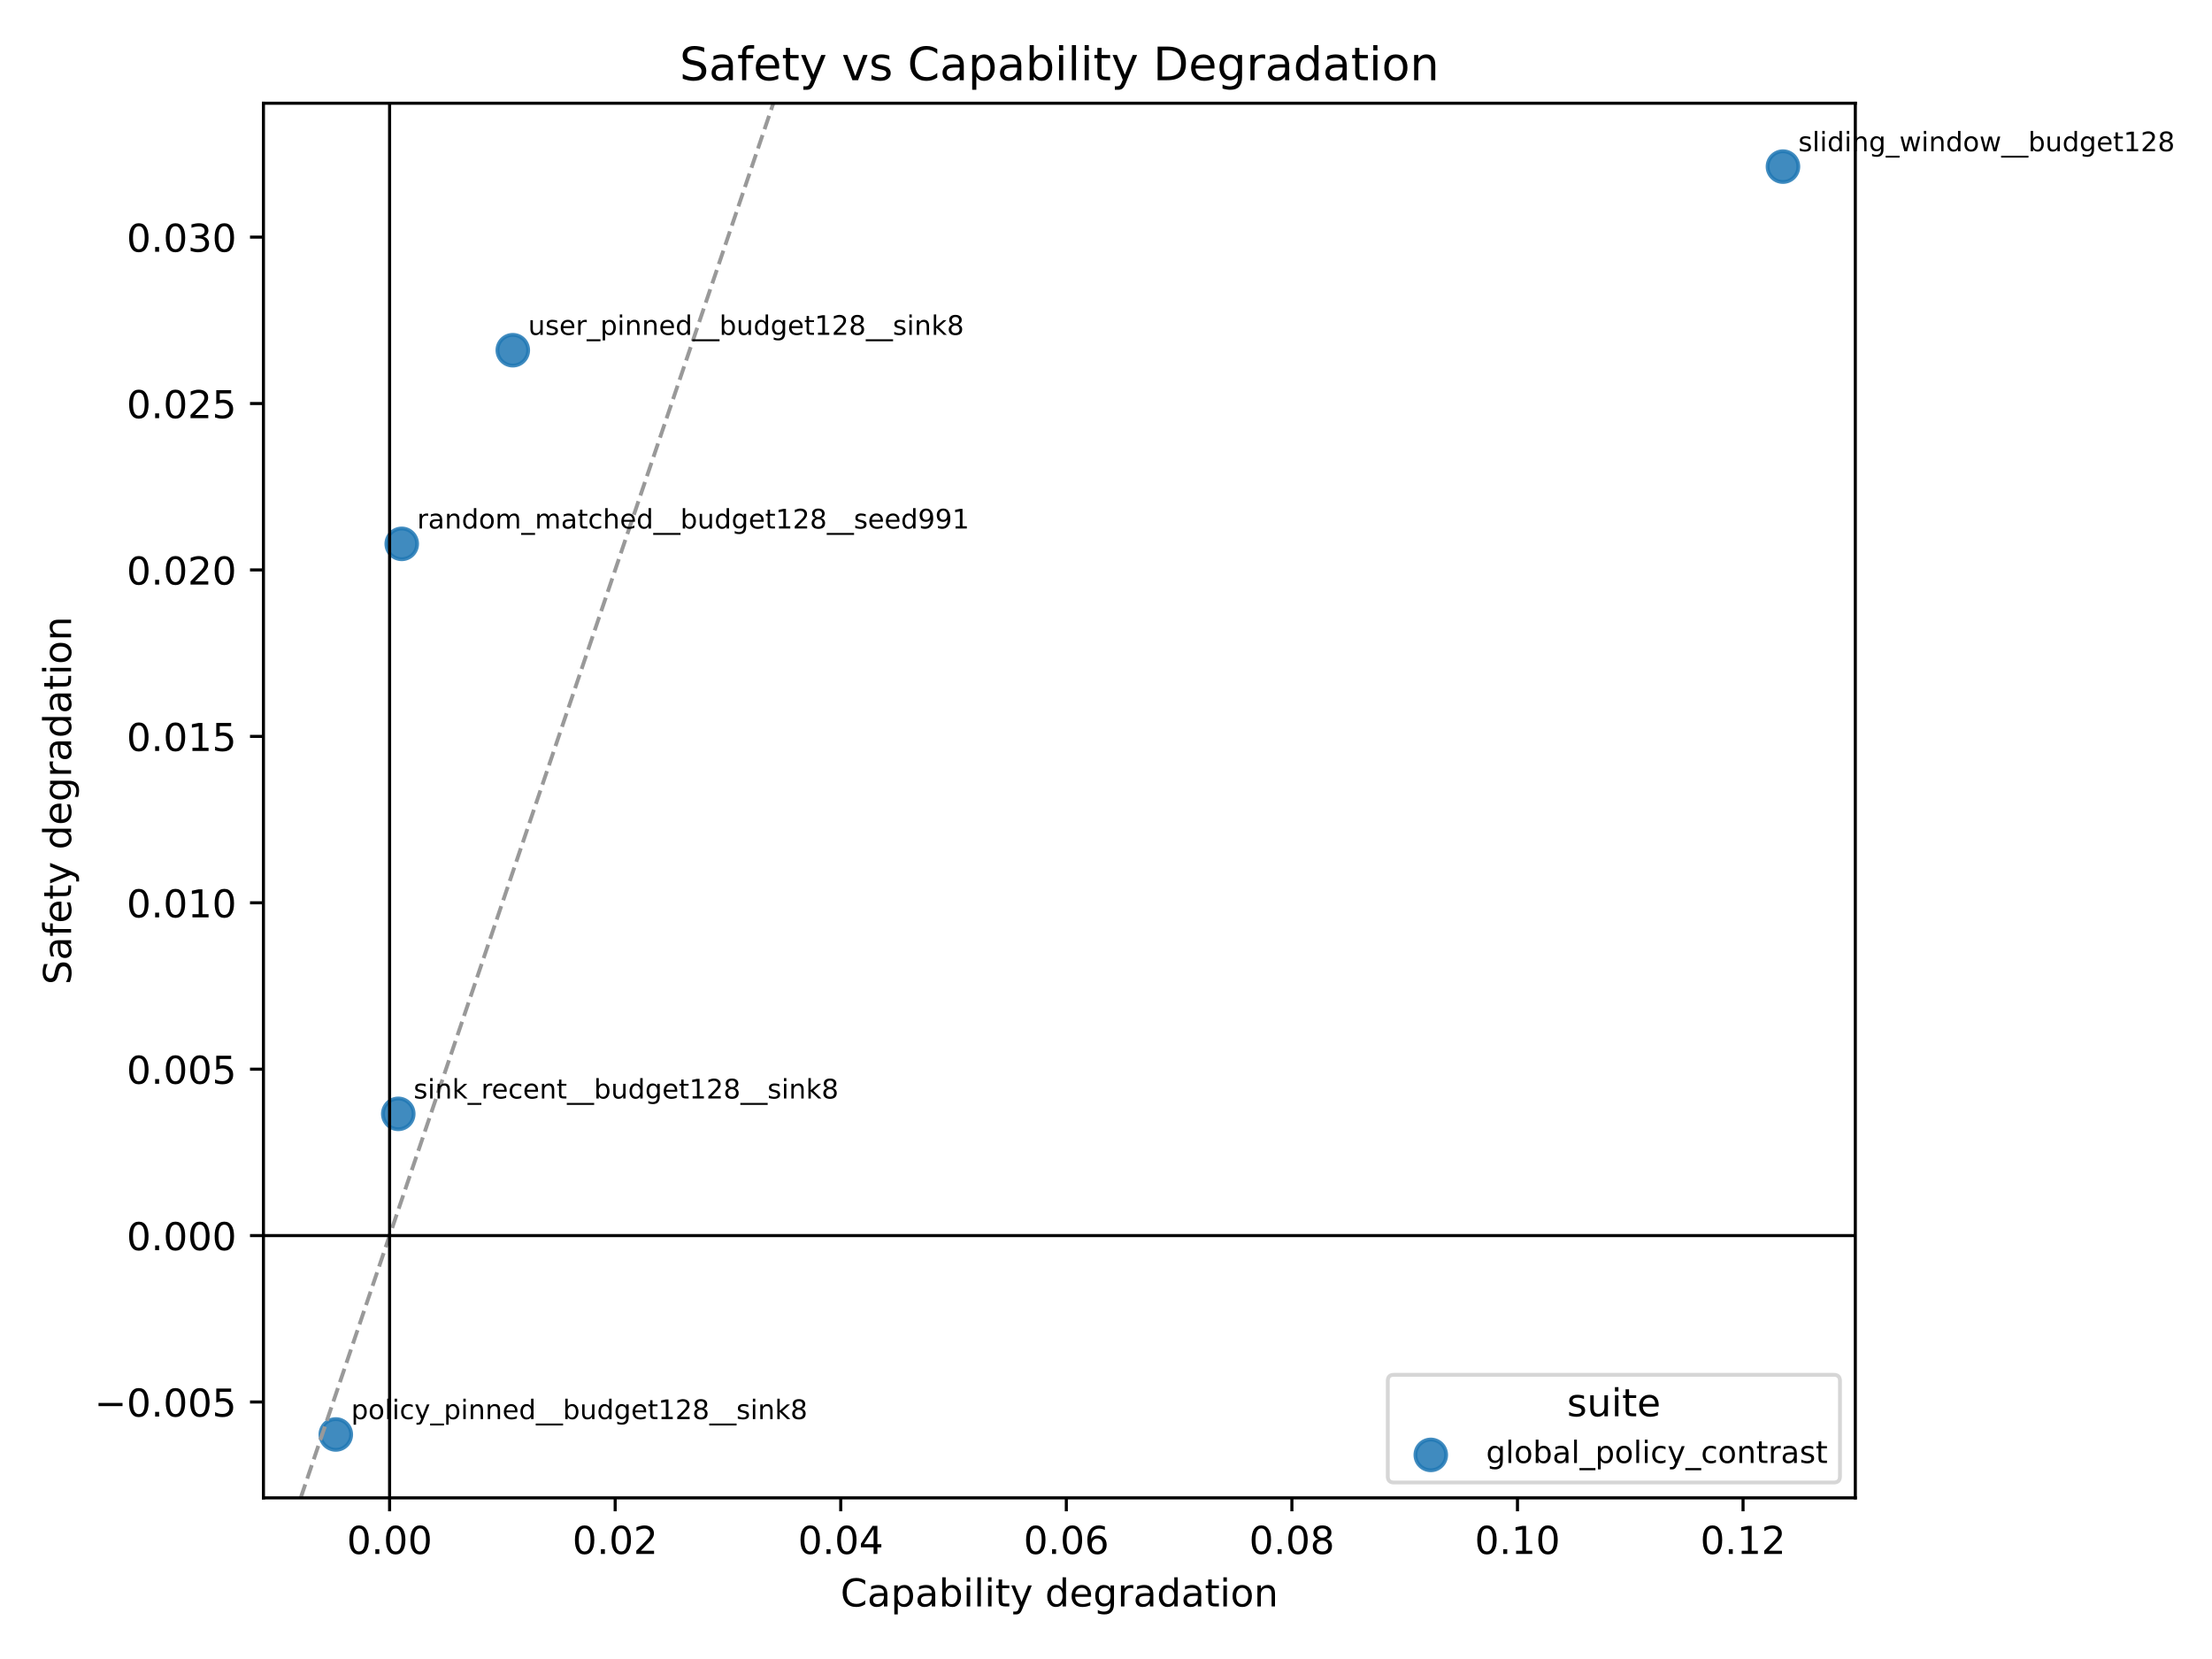
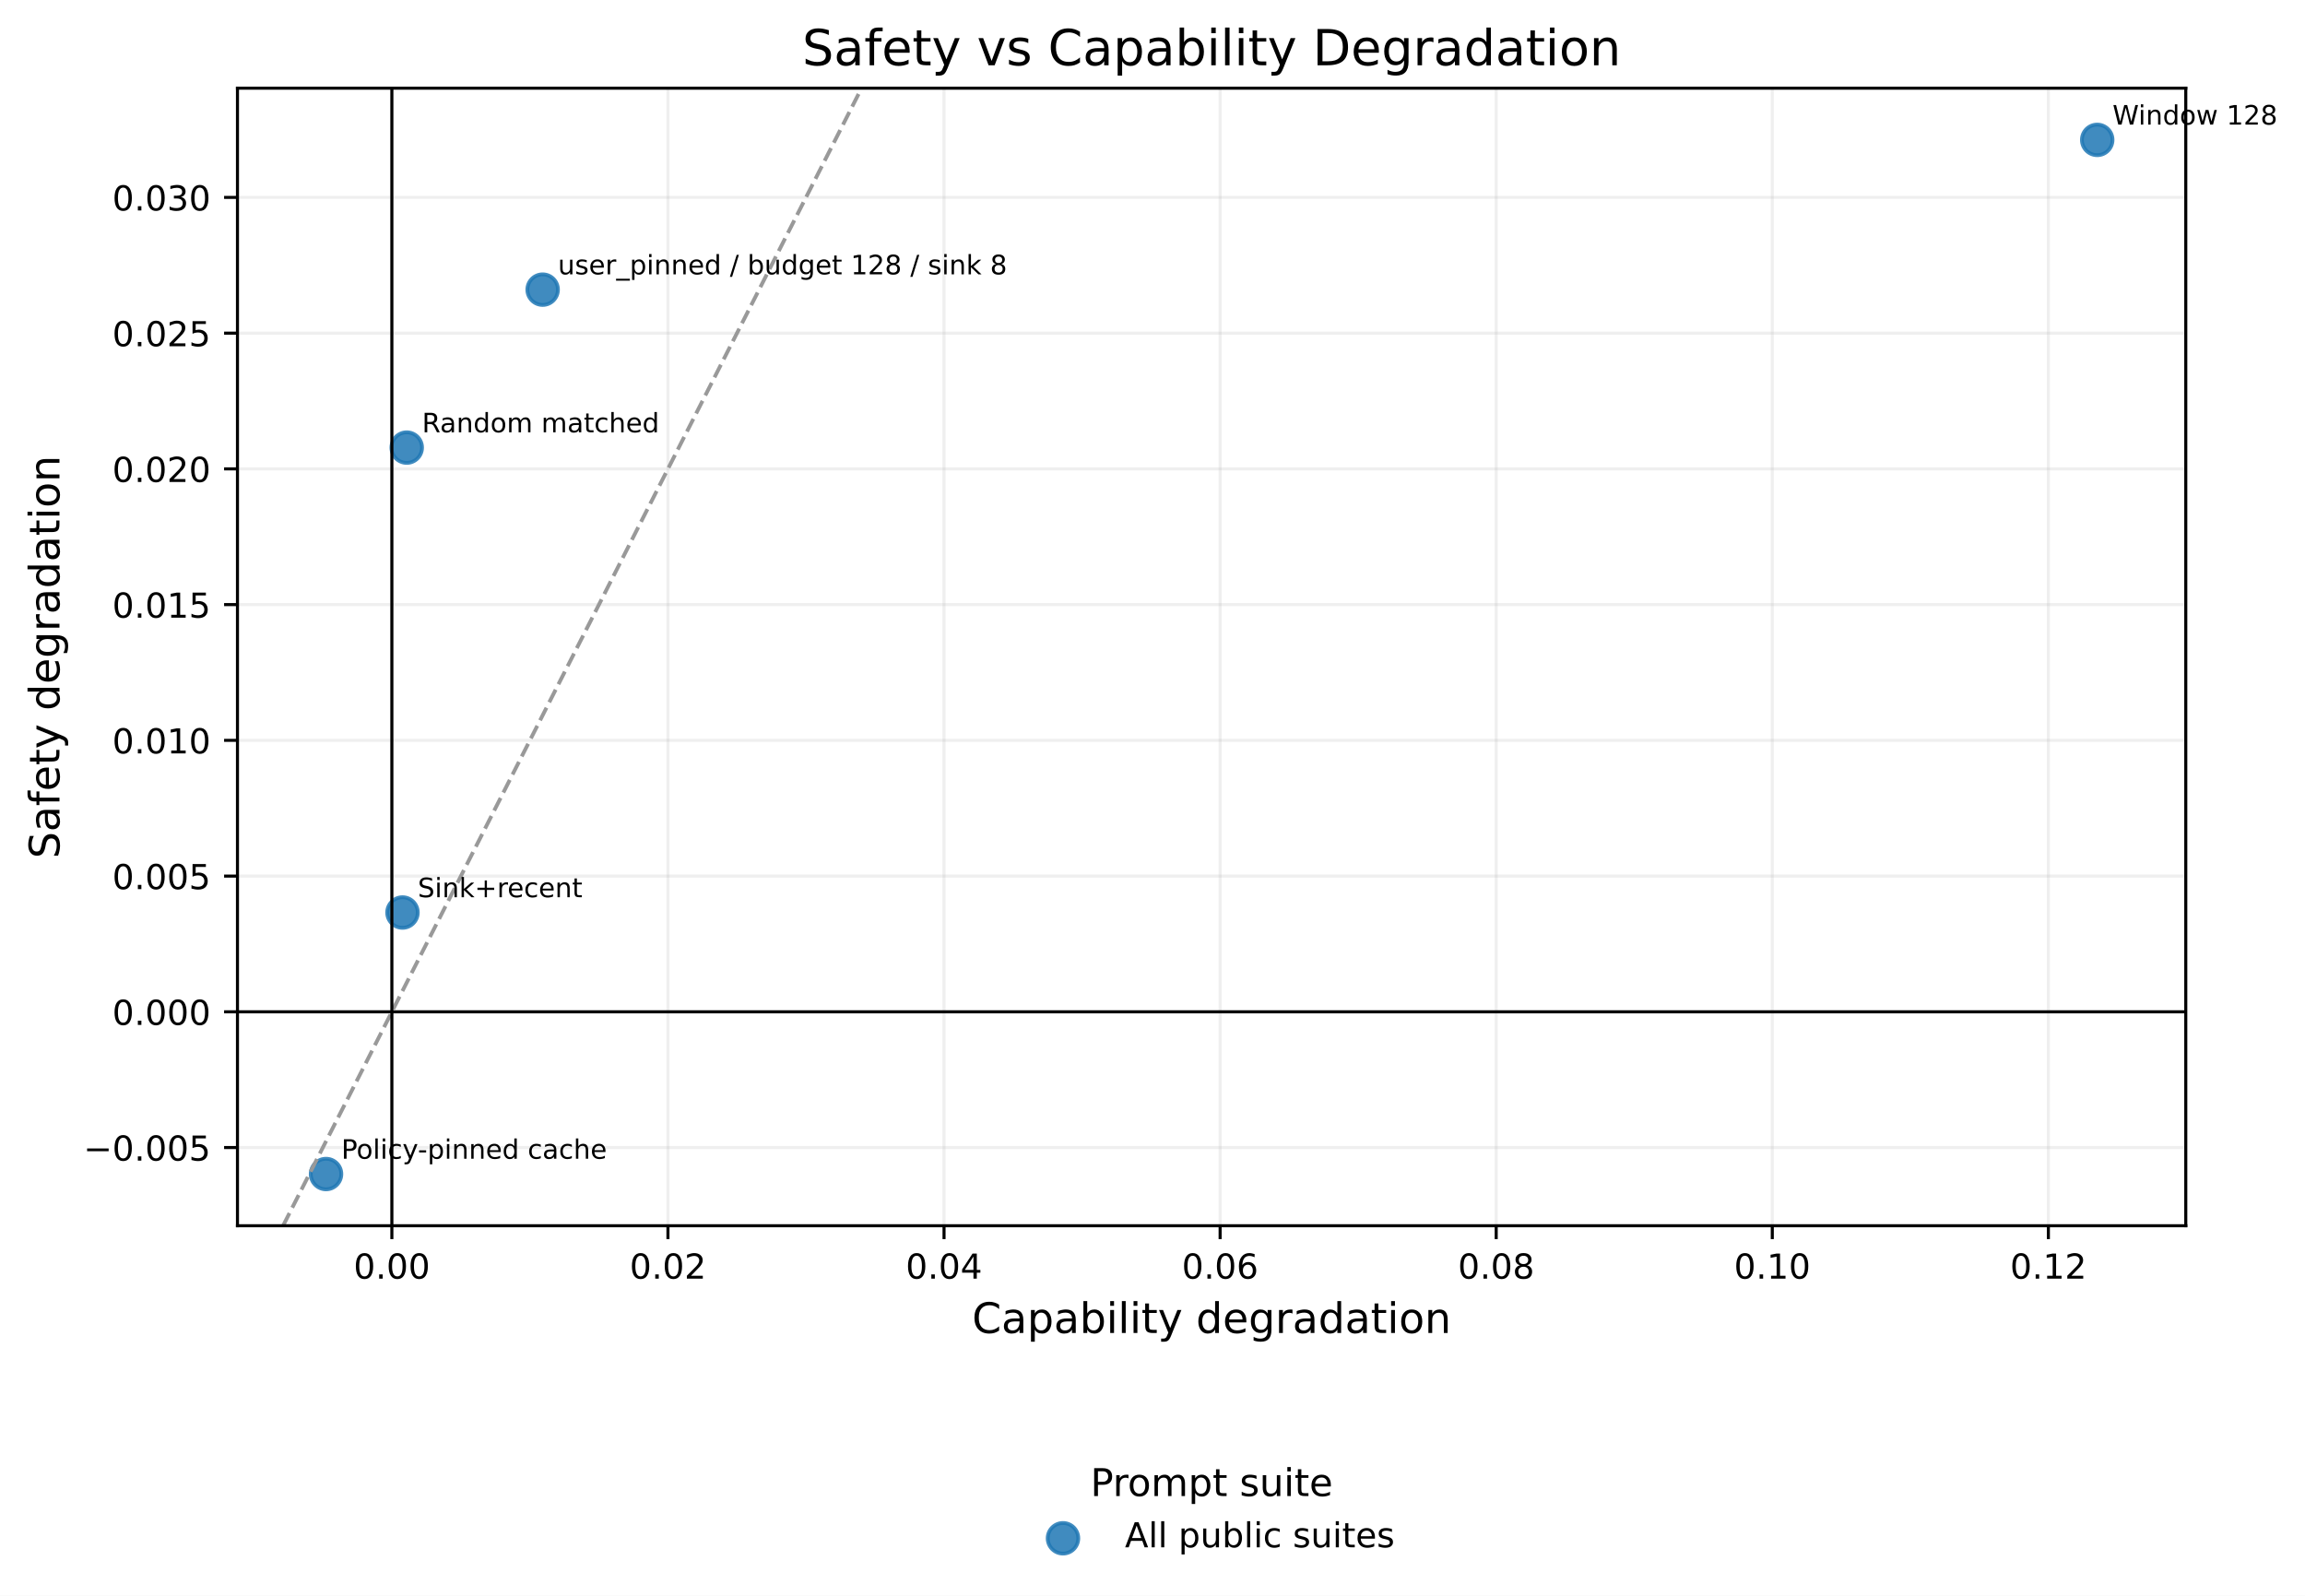
- <svg xmlns="http://www.w3.org/2000/svg" xmlns:xlink="http://www.w3.org/1999/xlink" width="576pt" height="432pt" viewBox="0 0 576 432" version="1.1">
+ <svg xmlns="http://www.w3.org/2000/svg" xmlns:xlink="http://www.w3.org/1999/xlink" width="603.286pt" height="417.645pt" viewBox="0 0 603.286 417.645" version="1.1">
  <defs>
    <style type="text/css">*{stroke-linejoin: round; stroke-linecap: butt}</style>
  </defs>
  <g id="figure_1">
    <g id="patch_1">
-       <path d="M 0 432  L 576 432  L 576 0  L 0 0  z " style="fill: #ffffff" />
+       <path d="M 0 417.645  L 603.286 417.645  L 603.286 0  L 0 0  z " style="fill: #ffffff" />
    </g>
    <g id="axes_1">
      <g id="patch_2">
-         <path d="M 68.6 390.04  L 483.121 390.04  L 483.121 26.88  L 68.6 26.88  z " style="fill: #ffffff" />
+         <path d="M 62.153 320.81  L 572.082 320.81  L 572.082 23.078  L 62.153 23.078  z " style="fill: #ffffff" />
      </g>
      <g id="PathCollection_1">
        <defs>
          <path id="m0a9db80b9c" d="M 0 4  C 1.061 4 2.078 3.579 2.828 2.828  C 3.579 2.078 4 1.061 4 0  C 4 -1.061 3.579 -2.078 2.828 -2.828  C 2.078 -3.579 1.061 -4 0 -4  C -1.061 -4 -2.078 -3.579 -2.828 -2.828  C -3.579 -2.078 -4 -1.061 -4 0  C -4 1.061 -3.579 2.078 -2.828 2.828  C -2.078 3.579 -1.061 4 0 4  z " style="stroke: #1f77b4; stroke-opacity: 0.85" />
        </defs>
-         <g clip-path="url(#pb9bb470e04)">
-           <use xlink:href="#m0a9db80b9c" x="87.442" y="373.533" style="fill: #1f77b4; fill-opacity: 0.85; stroke: #1f77b4; stroke-opacity: 0.85" />
-           <use xlink:href="#m0a9db80b9c" x="104.612" y="141.622" style="fill: #1f77b4; fill-opacity: 0.85; stroke: #1f77b4; stroke-opacity: 0.85" />
-           <use xlink:href="#m0a9db80b9c" x="103.708" y="290.045" style="fill: #1f77b4; fill-opacity: 0.85; stroke: #1f77b4; stroke-opacity: 0.85" />
-           <use xlink:href="#m0a9db80b9c" x="464.279" y="43.387" style="fill: #1f77b4; fill-opacity: 0.85; stroke: #1f77b4; stroke-opacity: 0.85" />
-           <use xlink:href="#m0a9db80b9c" x="133.53" y="91.197" style="fill: #1f77b4; fill-opacity: 0.85; stroke: #1f77b4; stroke-opacity: 0.85" />
+         <g clip-path="url(#p7287f45377)">
+           <use xlink:href="#m0a9db80b9c" x="85.332" y="307.277" style="fill: #1f77b4; fill-opacity: 0.85; stroke: #1f77b4; stroke-opacity: 0.85" />
+           <use xlink:href="#m0a9db80b9c" x="106.454" y="117.148" style="fill: #1f77b4; fill-opacity: 0.85; stroke: #1f77b4; stroke-opacity: 0.85" />
+           <use xlink:href="#m0a9db80b9c" x="105.342" y="238.83" style="fill: #1f77b4; fill-opacity: 0.85; stroke: #1f77b4; stroke-opacity: 0.85" />
+           <use xlink:href="#m0a9db80b9c" x="548.903" y="36.611" style="fill: #1f77b4; fill-opacity: 0.85; stroke: #1f77b4; stroke-opacity: 0.85" />
+           <use xlink:href="#m0a9db80b9c" x="142.027" y="75.807" style="fill: #1f77b4; fill-opacity: 0.85; stroke: #1f77b4; stroke-opacity: 0.85" />
        </g>
      </g>
      <g id="matplotlib.axis_1">
        <g id="xtick_1">
          <g id="line2d_1">
+             <path d="M 102.563 320.81  L 102.563 23.078  " clip-path="url(#p7287f45377)" style="fill: none; stroke: #b0b0b0; stroke-opacity: 0.2; stroke-width: 0.8; stroke-linecap: square" />
+           </g>
+           <g id="line2d_2">
            <defs>
              <path id="m38d877001b" d="M 0 0  L 0 3.5  " style="stroke: #000000; stroke-width: 0.8" />
            </defs>
            <g>
-               <use xlink:href="#m38d877001b" x="101.449" y="390.04" style="stroke: #000000; stroke-width: 0.8" />
+               <use xlink:href="#m38d877001b" x="102.563" y="320.81" style="stroke: #000000; stroke-width: 0.8" />
            </g>
          </g>
          <g id="text_1">
-             <text style="font-size: 10px; font-family: 'DejaVu Sans', 'Bitstream Vera Sans', 'Computer Modern Sans Serif', 'Lucida Grande', 'Verdana', 'Geneva', 'Lucid', 'Arial', 'Helvetica', 'Avant Garde', sans-serif; text-anchor: middle" x="101.449" y="404.638" transform="rotate(-0 101.449 404.6384)">0.00</text>
+             <text style="font-size: 9px; font-family: 'DejaVu Sans', 'Bitstream Vera Sans', 'Computer Modern Sans Serif', 'Lucida Grande', 'Verdana', 'Geneva', 'Lucid', 'Arial', 'Helvetica', 'Avant Garde', sans-serif; text-anchor: middle" x="102.563" y="334.649" transform="rotate(-0 102.5627 334.6486)">0.00</text>
          </g>
        </g>
        <g id="xtick_2">
-           <g id="line2d_2">
-             <g>
-               <use xlink:href="#m38d877001b" x="160.189" y="390.04" style="stroke: #000000; stroke-width: 0.8" />
+           <g id="line2d_3">
+             <path d="M 174.822 320.81  L 174.822 23.078  " clip-path="url(#p7287f45377)" style="fill: none; stroke: #b0b0b0; stroke-opacity: 0.2; stroke-width: 0.8; stroke-linecap: square" />
+           </g>
+           <g id="line2d_4">
+             <g>
+               <use xlink:href="#m38d877001b" x="174.822" y="320.81" style="stroke: #000000; stroke-width: 0.8" />
            </g>
          </g>
          <g id="text_2">
-             <text style="font-size: 10px; font-family: 'DejaVu Sans', 'Bitstream Vera Sans', 'Computer Modern Sans Serif', 'Lucida Grande', 'Verdana', 'Geneva', 'Lucid', 'Arial', 'Helvetica', 'Avant Garde', sans-serif; text-anchor: middle" x="160.189" y="404.638" transform="rotate(-0 160.1886 404.6384)">0.02</text>
+             <text style="font-size: 9px; font-family: 'DejaVu Sans', 'Bitstream Vera Sans', 'Computer Modern Sans Serif', 'Lucida Grande', 'Verdana', 'Geneva', 'Lucid', 'Arial', 'Helvetica', 'Avant Garde', sans-serif; text-anchor: middle" x="174.822" y="334.649" transform="rotate(-0 174.8221 334.6486)">0.02</text>
          </g>
        </g>
        <g id="xtick_3">
-           <g id="line2d_3">
-             <g>
-               <use xlink:href="#m38d877001b" x="218.928" y="390.04" style="stroke: #000000; stroke-width: 0.8" />
+           <g id="line2d_5">
+             <path d="M 247.081 320.81  L 247.081 23.078  " clip-path="url(#p7287f45377)" style="fill: none; stroke: #b0b0b0; stroke-opacity: 0.2; stroke-width: 0.8; stroke-linecap: square" />
+           </g>
+           <g id="line2d_6">
+             <g>
+               <use xlink:href="#m38d877001b" x="247.081" y="320.81" style="stroke: #000000; stroke-width: 0.8" />
            </g>
          </g>
          <g id="text_3">
-             <text style="font-size: 10px; font-family: 'DejaVu Sans', 'Bitstream Vera Sans', 'Computer Modern Sans Serif', 'Lucida Grande', 'Verdana', 'Geneva', 'Lucid', 'Arial', 'Helvetica', 'Avant Garde', sans-serif; text-anchor: middle" x="218.928" y="404.638" transform="rotate(-0 218.9282 404.6384)">0.04</text>
+             <text style="font-size: 9px; font-family: 'DejaVu Sans', 'Bitstream Vera Sans', 'Computer Modern Sans Serif', 'Lucida Grande', 'Verdana', 'Geneva', 'Lucid', 'Arial', 'Helvetica', 'Avant Garde', sans-serif; text-anchor: middle" x="247.081" y="334.649" transform="rotate(-0 247.0815 334.6486)">0.04</text>
          </g>
        </g>
        <g id="xtick_4">
-           <g id="line2d_4">
-             <g>
-               <use xlink:href="#m38d877001b" x="277.668" y="390.04" style="stroke: #000000; stroke-width: 0.8" />
+           <g id="line2d_7">
+             <path d="M 319.341 320.81  L 319.341 23.078  " clip-path="url(#p7287f45377)" style="fill: none; stroke: #b0b0b0; stroke-opacity: 0.2; stroke-width: 0.8; stroke-linecap: square" />
+           </g>
+           <g id="line2d_8">
+             <g>
+               <use xlink:href="#m38d877001b" x="319.341" y="320.81" style="stroke: #000000; stroke-width: 0.8" />
            </g>
          </g>
          <g id="text_4">
-             <text style="font-size: 10px; font-family: 'DejaVu Sans', 'Bitstream Vera Sans', 'Computer Modern Sans Serif', 'Lucida Grande', 'Verdana', 'Geneva', 'Lucid', 'Arial', 'Helvetica', 'Avant Garde', sans-serif; text-anchor: middle" x="277.668" y="404.638" transform="rotate(-0 277.6678 404.6384)">0.06</text>
+             <text style="font-size: 9px; font-family: 'DejaVu Sans', 'Bitstream Vera Sans', 'Computer Modern Sans Serif', 'Lucida Grande', 'Verdana', 'Geneva', 'Lucid', 'Arial', 'Helvetica', 'Avant Garde', sans-serif; text-anchor: middle" x="319.341" y="334.649" transform="rotate(-0 319.3409 334.6486)">0.06</text>
          </g>
        </g>
        <g id="xtick_5">
-           <g id="line2d_5">
-             <g>
-               <use xlink:href="#m38d877001b" x="336.407" y="390.04" style="stroke: #000000; stroke-width: 0.8" />
+           <g id="line2d_9">
+             <path d="M 391.6 320.81  L 391.6 23.078  " clip-path="url(#p7287f45377)" style="fill: none; stroke: #b0b0b0; stroke-opacity: 0.2; stroke-width: 0.8; stroke-linecap: square" />
+           </g>
+           <g id="line2d_10">
+             <g>
+               <use xlink:href="#m38d877001b" x="391.6" y="320.81" style="stroke: #000000; stroke-width: 0.8" />
            </g>
          </g>
          <g id="text_5">
-             <text style="font-size: 10px; font-family: 'DejaVu Sans', 'Bitstream Vera Sans', 'Computer Modern Sans Serif', 'Lucida Grande', 'Verdana', 'Geneva', 'Lucid', 'Arial', 'Helvetica', 'Avant Garde', sans-serif; text-anchor: middle" x="336.407" y="404.638" transform="rotate(-0 336.4074 404.6384)">0.08</text>
+             <text style="font-size: 9px; font-family: 'DejaVu Sans', 'Bitstream Vera Sans', 'Computer Modern Sans Serif', 'Lucida Grande', 'Verdana', 'Geneva', 'Lucid', 'Arial', 'Helvetica', 'Avant Garde', sans-serif; text-anchor: middle" x="391.6" y="334.649" transform="rotate(-0 391.6003 334.6486)">0.08</text>
          </g>
        </g>
        <g id="xtick_6">
-           <g id="line2d_6">
-             <g>
-               <use xlink:href="#m38d877001b" x="395.147" y="390.04" style="stroke: #000000; stroke-width: 0.8" />
+           <g id="line2d_11">
+             <path d="M 463.86 320.81  L 463.86 23.078  " clip-path="url(#p7287f45377)" style="fill: none; stroke: #b0b0b0; stroke-opacity: 0.2; stroke-width: 0.8; stroke-linecap: square" />
+           </g>
+           <g id="line2d_12">
+             <g>
+               <use xlink:href="#m38d877001b" x="463.86" y="320.81" style="stroke: #000000; stroke-width: 0.8" />
            </g>
          </g>
          <g id="text_6">
-             <text style="font-size: 10px; font-family: 'DejaVu Sans', 'Bitstream Vera Sans', 'Computer Modern Sans Serif', 'Lucida Grande', 'Verdana', 'Geneva', 'Lucid', 'Arial', 'Helvetica', 'Avant Garde', sans-serif; text-anchor: middle" x="395.147" y="404.638" transform="rotate(-0 395.147 404.6384)">0.10</text>
+             <text style="font-size: 9px; font-family: 'DejaVu Sans', 'Bitstream Vera Sans', 'Computer Modern Sans Serif', 'Lucida Grande', 'Verdana', 'Geneva', 'Lucid', 'Arial', 'Helvetica', 'Avant Garde', sans-serif; text-anchor: middle" x="463.86" y="334.649" transform="rotate(-0 463.8597 334.6486)">0.10</text>
          </g>
        </g>
        <g id="xtick_7">
-           <g id="line2d_7">
-             <g>
-               <use xlink:href="#m38d877001b" x="453.887" y="390.04" style="stroke: #000000; stroke-width: 0.8" />
+           <g id="line2d_13">
+             <path d="M 536.119 320.81  L 536.119 23.078  " clip-path="url(#p7287f45377)" style="fill: none; stroke: #b0b0b0; stroke-opacity: 0.2; stroke-width: 0.8; stroke-linecap: square" />
+           </g>
+           <g id="line2d_14">
+             <g>
+               <use xlink:href="#m38d877001b" x="536.119" y="320.81" style="stroke: #000000; stroke-width: 0.8" />
            </g>
          </g>
          <g id="text_7">
-             <text style="font-size: 10px; font-family: 'DejaVu Sans', 'Bitstream Vera Sans', 'Computer Modern Sans Serif', 'Lucida Grande', 'Verdana', 'Geneva', 'Lucid', 'Arial', 'Helvetica', 'Avant Garde', sans-serif; text-anchor: middle" x="453.887" y="404.638" transform="rotate(-0 453.8867 404.6384)">0.12</text>
+             <text style="font-size: 9px; font-family: 'DejaVu Sans', 'Bitstream Vera Sans', 'Computer Modern Sans Serif', 'Lucida Grande', 'Verdana', 'Geneva', 'Lucid', 'Arial', 'Helvetica', 'Avant Garde', sans-serif; text-anchor: middle" x="536.119" y="334.649" transform="rotate(-0 536.1191 334.6486)">0.12</text>
          </g>
        </g>
        <g id="text_8">
-           <text style="font-size: 10px; font-family: 'DejaVu Sans', 'Bitstream Vera Sans', 'Computer Modern Sans Serif', 'Lucida Grande', 'Verdana', 'Geneva', 'Lucid', 'Arial', 'Helvetica', 'Avant Garde', sans-serif; text-anchor: middle" x="275.86" y="418.317" transform="rotate(-0 275.8605 418.3166)">Capability degradation</text>
+           <text style="font-size: 11px; font-family: 'DejaVu Sans', 'Bitstream Vera Sans', 'Computer Modern Sans Serif', 'Lucida Grande', 'Verdana', 'Geneva', 'Lucid', 'Arial', 'Helvetica', 'Avant Garde', sans-serif; text-anchor: middle" x="317.118" y="348.879" transform="rotate(-0 317.1175 348.8786)">Capability degradation</text>
        </g>
      </g>
      <g id="matplotlib.axis_2">
        <g id="ytick_1">
-           <g id="line2d_8">
+           <g id="line2d_15">
+             <path d="M 62.153 300.341  L 572.082 300.341  " clip-path="url(#p7287f45377)" style="fill: none; stroke: #b0b0b0; stroke-opacity: 0.2; stroke-width: 0.8; stroke-linecap: square" />
+           </g>
+           <g id="line2d_16">
            <defs>
              <path id="m44a9518ae2" d="M 0 0  L -3.5 0  " style="stroke: #000000; stroke-width: 0.8" />
            </defs>
            <g>
-               <use xlink:href="#m44a9518ae2" x="68.6" y="365.073" style="stroke: #000000; stroke-width: 0.8" />
+               <use xlink:href="#m44a9518ae2" x="62.153" y="300.341" style="stroke: #000000; stroke-width: 0.8" />
            </g>
          </g>
          <g id="text_9">
-             <text style="font-size: 10px; font-family: 'DejaVu Sans', 'Bitstream Vera Sans', 'Computer Modern Sans Serif', 'Lucida Grande', 'Verdana', 'Geneva', 'Lucid', 'Arial', 'Helvetica', 'Avant Garde', sans-serif; text-anchor: end" x="61.6" y="368.873" transform="rotate(-0 61.6 368.8726)">−0.005</text>
+             <text style="font-size: 9px; font-family: 'DejaVu Sans', 'Bitstream Vera Sans', 'Computer Modern Sans Serif', 'Lucida Grande', 'Verdana', 'Geneva', 'Lucid', 'Arial', 'Helvetica', 'Avant Garde', sans-serif; text-anchor: end" x="55.153" y="303.761" transform="rotate(-0 55.15297 303.7607)">−0.005</text>
          </g>
        </g>
        <g id="ytick_2">
-           <g id="line2d_9">
-             <g>
-               <use xlink:href="#m44a9518ae2" x="68.6" y="321.742" style="stroke: #000000; stroke-width: 0.8" />
+           <g id="line2d_17">
+             <path d="M 62.153 264.817  L 572.082 264.817  " clip-path="url(#p7287f45377)" style="fill: none; stroke: #b0b0b0; stroke-opacity: 0.2; stroke-width: 0.8; stroke-linecap: square" />
+           </g>
+           <g id="line2d_18">
+             <g>
+               <use xlink:href="#m44a9518ae2" x="62.153" y="264.817" style="stroke: #000000; stroke-width: 0.8" />
            </g>
          </g>
          <g id="text_10">
-             <text style="font-size: 10px; font-family: 'DejaVu Sans', 'Bitstream Vera Sans', 'Computer Modern Sans Serif', 'Lucida Grande', 'Verdana', 'Geneva', 'Lucid', 'Arial', 'Helvetica', 'Avant Garde', sans-serif; text-anchor: end" x="61.6" y="325.541" transform="rotate(-0 61.6 325.541)">0.000</text>
+             <text style="font-size: 9px; font-family: 'DejaVu Sans', 'Bitstream Vera Sans', 'Computer Modern Sans Serif', 'Lucida Grande', 'Verdana', 'Geneva', 'Lucid', 'Arial', 'Helvetica', 'Avant Garde', sans-serif; text-anchor: end" x="55.153" y="268.236" transform="rotate(-0 55.15297 268.2358)">0.000</text>
          </g>
        </g>
        <g id="ytick_3">
-           <g id="line2d_10">
-             <g>
-               <use xlink:href="#m44a9518ae2" x="68.6" y="278.41" style="stroke: #000000; stroke-width: 0.8" />
+           <g id="line2d_19">
+             <path d="M 62.153 229.292  L 572.082 229.292  " clip-path="url(#p7287f45377)" style="fill: none; stroke: #b0b0b0; stroke-opacity: 0.2; stroke-width: 0.8; stroke-linecap: square" />
+           </g>
+           <g id="line2d_20">
+             <g>
+               <use xlink:href="#m44a9518ae2" x="62.153" y="229.292" style="stroke: #000000; stroke-width: 0.8" />
            </g>
          </g>
          <g id="text_11">
-             <text style="font-size: 10px; font-family: 'DejaVu Sans', 'Bitstream Vera Sans', 'Computer Modern Sans Serif', 'Lucida Grande', 'Verdana', 'Geneva', 'Lucid', 'Arial', 'Helvetica', 'Avant Garde', sans-serif; text-anchor: end" x="61.6" y="282.209" transform="rotate(-0 61.6 282.2094)">0.005</text>
+             <text style="font-size: 9px; font-family: 'DejaVu Sans', 'Bitstream Vera Sans', 'Computer Modern Sans Serif', 'Lucida Grande', 'Verdana', 'Geneva', 'Lucid', 'Arial', 'Helvetica', 'Avant Garde', sans-serif; text-anchor: end" x="55.153" y="232.711" transform="rotate(-0 55.15297 232.711)">0.005</text>
          </g>
        </g>
        <g id="ytick_4">
-           <g id="line2d_11">
-             <g>
-               <use xlink:href="#m44a9518ae2" x="68.6" y="235.079" style="stroke: #000000; stroke-width: 0.8" />
+           <g id="line2d_21">
+             <path d="M 62.153 193.767  L 572.082 193.767  " clip-path="url(#p7287f45377)" style="fill: none; stroke: #b0b0b0; stroke-opacity: 0.2; stroke-width: 0.8; stroke-linecap: square" />
+           </g>
+           <g id="line2d_22">
+             <g>
+               <use xlink:href="#m44a9518ae2" x="62.153" y="193.767" style="stroke: #000000; stroke-width: 0.8" />
            </g>
          </g>
          <g id="text_12">
-             <text style="font-size: 10px; font-family: 'DejaVu Sans', 'Bitstream Vera Sans', 'Computer Modern Sans Serif', 'Lucida Grande', 'Verdana', 'Geneva', 'Lucid', 'Arial', 'Helvetica', 'Avant Garde', sans-serif; text-anchor: end" x="61.6" y="238.878" transform="rotate(-0 61.6 238.8778)">0.010</text>
+             <text style="font-size: 9px; font-family: 'DejaVu Sans', 'Bitstream Vera Sans', 'Computer Modern Sans Serif', 'Lucida Grande', 'Verdana', 'Geneva', 'Lucid', 'Arial', 'Helvetica', 'Avant Garde', sans-serif; text-anchor: end" x="55.153" y="197.186" transform="rotate(-0 55.15297 197.1862)">0.010</text>
          </g>
        </g>
        <g id="ytick_5">
-           <g id="line2d_12">
-             <g>
-               <use xlink:href="#m44a9518ae2" x="68.6" y="191.747" style="stroke: #000000; stroke-width: 0.8" />
+           <g id="line2d_23">
+             <path d="M 62.153 158.242  L 572.082 158.242  " clip-path="url(#p7287f45377)" style="fill: none; stroke: #b0b0b0; stroke-opacity: 0.2; stroke-width: 0.8; stroke-linecap: square" />
+           </g>
+           <g id="line2d_24">
+             <g>
+               <use xlink:href="#m44a9518ae2" x="62.153" y="158.242" style="stroke: #000000; stroke-width: 0.8" />
            </g>
          </g>
          <g id="text_13">
-             <text style="font-size: 10px; font-family: 'DejaVu Sans', 'Bitstream Vera Sans', 'Computer Modern Sans Serif', 'Lucida Grande', 'Verdana', 'Geneva', 'Lucid', 'Arial', 'Helvetica', 'Avant Garde', sans-serif; text-anchor: end" x="61.6" y="195.546" transform="rotate(-0 61.6 195.5462)">0.015</text>
+             <text style="font-size: 9px; font-family: 'DejaVu Sans', 'Bitstream Vera Sans', 'Computer Modern Sans Serif', 'Lucida Grande', 'Verdana', 'Geneva', 'Lucid', 'Arial', 'Helvetica', 'Avant Garde', sans-serif; text-anchor: end" x="55.153" y="161.661" transform="rotate(-0 55.15297 161.6613)">0.015</text>
          </g>
        </g>
        <g id="ytick_6">
-           <g id="line2d_13">
-             <g>
-               <use xlink:href="#m44a9518ae2" x="68.6" y="148.415" style="stroke: #000000; stroke-width: 0.8" />
+           <g id="line2d_25">
+             <path d="M 62.153 122.717  L 572.082 122.717  " clip-path="url(#p7287f45377)" style="fill: none; stroke: #b0b0b0; stroke-opacity: 0.2; stroke-width: 0.8; stroke-linecap: square" />
+           </g>
+           <g id="line2d_26">
+             <g>
+               <use xlink:href="#m44a9518ae2" x="62.153" y="122.717" style="stroke: #000000; stroke-width: 0.8" />
            </g>
          </g>
          <g id="text_14">
-             <text style="font-size: 10px; font-family: 'DejaVu Sans', 'Bitstream Vera Sans', 'Computer Modern Sans Serif', 'Lucida Grande', 'Verdana', 'Geneva', 'Lucid', 'Arial', 'Helvetica', 'Avant Garde', sans-serif; text-anchor: end" x="61.6" y="152.215" transform="rotate(-0 61.6 152.2146)">0.020</text>
+             <text style="font-size: 9px; font-family: 'DejaVu Sans', 'Bitstream Vera Sans', 'Computer Modern Sans Serif', 'Lucida Grande', 'Verdana', 'Geneva', 'Lucid', 'Arial', 'Helvetica', 'Avant Garde', sans-serif; text-anchor: end" x="55.153" y="126.136" transform="rotate(-0 55.15297 126.1365)">0.020</text>
          </g>
        </g>
        <g id="ytick_7">
-           <g id="line2d_14">
-             <g>
-               <use xlink:href="#m44a9518ae2" x="68.6" y="105.084" style="stroke: #000000; stroke-width: 0.8" />
+           <g id="line2d_27">
+             <path d="M 62.153 87.192  L 572.082 87.192  " clip-path="url(#p7287f45377)" style="fill: none; stroke: #b0b0b0; stroke-opacity: 0.2; stroke-width: 0.8; stroke-linecap: square" />
+           </g>
+           <g id="line2d_28">
+             <g>
+               <use xlink:href="#m44a9518ae2" x="62.153" y="87.192" style="stroke: #000000; stroke-width: 0.8" />
            </g>
          </g>
          <g id="text_15">
-             <text style="font-size: 10px; font-family: 'DejaVu Sans', 'Bitstream Vera Sans', 'Computer Modern Sans Serif', 'Lucida Grande', 'Verdana', 'Geneva', 'Lucid', 'Arial', 'Helvetica', 'Avant Garde', sans-serif; text-anchor: end" x="61.6" y="108.883" transform="rotate(-0 61.6 108.883)">0.025</text>
+             <text style="font-size: 9px; font-family: 'DejaVu Sans', 'Bitstream Vera Sans', 'Computer Modern Sans Serif', 'Lucida Grande', 'Verdana', 'Geneva', 'Lucid', 'Arial', 'Helvetica', 'Avant Garde', sans-serif; text-anchor: end" x="55.153" y="90.612" transform="rotate(-0 55.15297 90.61163)">0.025</text>
          </g>
        </g>
        <g id="ytick_8">
-           <g id="line2d_15">
-             <g>
-               <use xlink:href="#m44a9518ae2" x="68.6" y="61.752" style="stroke: #000000; stroke-width: 0.8" />
+           <g id="line2d_29">
+             <path d="M 62.153 51.667  L 572.082 51.667  " clip-path="url(#p7287f45377)" style="fill: none; stroke: #b0b0b0; stroke-opacity: 0.2; stroke-width: 0.8; stroke-linecap: square" />
+           </g>
+           <g id="line2d_30">
+             <g>
+               <use xlink:href="#m44a9518ae2" x="62.153" y="51.667" style="stroke: #000000; stroke-width: 0.8" />
            </g>
          </g>
          <g id="text_16">
-             <text style="font-size: 10px; font-family: 'DejaVu Sans', 'Bitstream Vera Sans', 'Computer Modern Sans Serif', 'Lucida Grande', 'Verdana', 'Geneva', 'Lucid', 'Arial', 'Helvetica', 'Avant Garde', sans-serif; text-anchor: end" x="61.6" y="65.551" transform="rotate(-0 61.6 65.55143)">0.030</text>
+             <text style="font-size: 9px; font-family: 'DejaVu Sans', 'Bitstream Vera Sans', 'Computer Modern Sans Serif', 'Lucida Grande', 'Verdana', 'Geneva', 'Lucid', 'Arial', 'Helvetica', 'Avant Garde', sans-serif; text-anchor: end" x="55.153" y="55.087" transform="rotate(-0 55.15297 55.08679)">0.030</text>
          </g>
        </g>
        <g id="text_17">
-           <text style="font-size: 10px; font-family: 'DejaVu Sans', 'Bitstream Vera Sans', 'Computer Modern Sans Serif', 'Lucida Grande', 'Verdana', 'Geneva', 'Lucid', 'Arial', 'Helvetica', 'Avant Garde', sans-serif; text-anchor: middle" x="18.512" y="208.46" transform="rotate(-90 18.5125 208.46)">Safety degradation</text>
-         </g>
-       </g>
-       <g id="line2d_16">
-         <path d="M 78.303 390.04  L 201.376 26.88  " clip-path="url(#pb9bb470e04)" style="fill: none; stroke-dasharray: 3.7,1.6; stroke-dashoffset: 0; stroke: #999999" />
-       </g>
-       <g id="line2d_17">
-         <path d="M 68.6 321.742  L 483.121 321.742  " clip-path="url(#pb9bb470e04)" style="fill: none; stroke: #000000; stroke-width: 0.8; stroke-linecap: square" />
-       </g>
-       <g id="line2d_18">
-         <path d="M 101.449 390.04  L 101.449 26.88  " clip-path="url(#pb9bb470e04)" style="fill: none; stroke: #000000; stroke-width: 0.8; stroke-linecap: square" />
+           <text style="font-size: 11px; font-family: 'DejaVu Sans', 'Bitstream Vera Sans', 'Computer Modern Sans Serif', 'Lucida Grande', 'Verdana', 'Geneva', 'Lucid', 'Arial', 'Helvetica', 'Avant Garde', sans-serif; text-anchor: middle" x="15.558" y="171.944" transform="rotate(-90 15.55828 171.944)">Safety degradation</text>
+         </g>
+       </g>
+       <g id="line2d_31">
+         <path d="M 74.089 320.81  L 225.49 23.078  " clip-path="url(#p7287f45377)" style="fill: none; stroke-dasharray: 3.7,1.6; stroke-dashoffset: 0; stroke: #999999" />
+       </g>
+       <g id="line2d_32">
+         <path d="M 62.153 264.817  L 572.082 264.817  " clip-path="url(#p7287f45377)" style="fill: none; stroke: #000000; stroke-width: 0.8; stroke-linecap: square" />
+       </g>
+       <g id="line2d_33">
+         <path d="M 102.563 320.81  L 102.563 23.078  " clip-path="url(#p7287f45377)" style="fill: none; stroke: #000000; stroke-width: 0.8; stroke-linecap: square" />
      </g>
      <g id="patch_3">
-         <path d="M 68.6 390.04  L 68.6 26.88  " style="fill: none; stroke: #000000; stroke-width: 0.8; stroke-linejoin: miter; stroke-linecap: square" />
+         <path d="M 62.153 320.81  L 62.153 23.078  " style="fill: none; stroke: #000000; stroke-width: 0.8; stroke-linejoin: miter; stroke-linecap: square" />
      </g>
      <g id="patch_4">
-         <path d="M 483.121 390.04  L 483.121 26.88  " style="fill: none; stroke: #000000; stroke-width: 0.8; stroke-linejoin: miter; stroke-linecap: square" />
+         <path d="M 572.082 320.81  L 572.082 23.078  " style="fill: none; stroke: #000000; stroke-width: 0.8; stroke-linejoin: miter; stroke-linecap: square" />
      </g>
      <g id="patch_5">
-         <path d="M 68.6 390.04  L 483.121 390.04  " style="fill: none; stroke: #000000; stroke-width: 0.8; stroke-linejoin: miter; stroke-linecap: square" />
+         <path d="M 62.153 320.81  L 572.082 320.81  " style="fill: none; stroke: #000000; stroke-width: 0.8; stroke-linejoin: miter; stroke-linecap: square" />
      </g>
      <g id="patch_6">
-         <path d="M 68.6 26.88  L 483.121 26.88  " style="fill: none; stroke: #000000; stroke-width: 0.8; stroke-linejoin: miter; stroke-linecap: square" />
+         <path d="M 62.153 23.078  L 572.082 23.078  " style="fill: none; stroke: #000000; stroke-width: 0.8; stroke-linejoin: miter; stroke-linecap: square" />
      </g>
      <g id="text_18">
-         <text style="font-size: 7px; font-family: 'DejaVu Sans', 'Bitstream Vera Sans', 'Computer Modern Sans Serif', 'Lucida Grande', 'Verdana', 'Geneva', 'Lucid', 'Arial', 'Helvetica', 'Avant Garde', sans-serif; text-anchor: start" x="468.279" y="39.387" transform="rotate(-0 468.279 39.38727)">sliding_window__budget128</text>
+         <text style="font-size: 7px; font-family: 'DejaVu Sans', 'Bitstream Vera Sans', 'Computer Modern Sans Serif', 'Lucida Grande', 'Verdana', 'Geneva', 'Lucid', 'Arial', 'Helvetica', 'Avant Garde', sans-serif; text-anchor: start" x="552.903" y="32.611" transform="rotate(-0 552.9035 32.61124)">Window 128</text>
      </g>
      <g id="text_19">
-         <text style="font-size: 7px; font-family: 'DejaVu Sans', 'Bitstream Vera Sans', 'Computer Modern Sans Serif', 'Lucida Grande', 'Verdana', 'Geneva', 'Lucid', 'Arial', 'Helvetica', 'Avant Garde', sans-serif; text-anchor: start" x="137.53" y="87.197" transform="rotate(-0 137.5299 87.19652)">user_pinned__budget128__sink8</text>
+         <text style="font-size: 7px; font-family: 'DejaVu Sans', 'Bitstream Vera Sans', 'Computer Modern Sans Serif', 'Lucida Grande', 'Verdana', 'Geneva', 'Lucid', 'Arial', 'Helvetica', 'Avant Garde', sans-serif; text-anchor: start" x="146.027" y="71.807" transform="rotate(-0 146.0274 71.80703)">user_pinned / budget 128 / sink 8</text>
      </g>
      <g id="text_20">
-         <text style="font-size: 7px; font-family: 'DejaVu Sans', 'Bitstream Vera Sans', 'Computer Modern Sans Serif', 'Lucida Grande', 'Verdana', 'Geneva', 'Lucid', 'Arial', 'Helvetica', 'Avant Garde', sans-serif; text-anchor: start" x="108.612" y="137.622" transform="rotate(-0 108.6119 137.6222)">random_matched__budget128__seed991</text>
+         <text style="font-size: 7px; font-family: 'DejaVu Sans', 'Bitstream Vera Sans', 'Computer Modern Sans Serif', 'Lucida Grande', 'Verdana', 'Geneva', 'Lucid', 'Arial', 'Helvetica', 'Avant Garde', sans-serif; text-anchor: start" x="110.454" y="113.148" transform="rotate(-0 110.4535 113.1479)">Random matched</text>
      </g>
      <g id="text_21">
-         <text style="font-size: 7px; font-family: 'DejaVu Sans', 'Bitstream Vera Sans', 'Computer Modern Sans Serif', 'Lucida Grande', 'Verdana', 'Geneva', 'Lucid', 'Arial', 'Helvetica', 'Avant Garde', sans-serif; text-anchor: start" x="107.708" y="286.045" transform="rotate(-0 107.7082 286.0449)">sink_recent__budget128__sink8</text>
+         <text style="font-size: 7px; font-family: 'DejaVu Sans', 'Bitstream Vera Sans', 'Computer Modern Sans Serif', 'Lucida Grande', 'Verdana', 'Geneva', 'Lucid', 'Arial', 'Helvetica', 'Avant Garde', sans-serif; text-anchor: start" x="109.342" y="234.83" transform="rotate(-0 109.3419 234.8303)">Sink+recent</text>
      </g>
      <g id="text_22">
-         <text style="font-size: 7px; font-family: 'DejaVu Sans', 'Bitstream Vera Sans', 'Computer Modern Sans Serif', 'Lucida Grande', 'Verdana', 'Geneva', 'Lucid', 'Arial', 'Helvetica', 'Avant Garde', sans-serif; text-anchor: start" x="91.442" y="369.533" transform="rotate(-0 91.44186 369.5327)">policy_pinned__budget128__sink8</text>
+         <text style="font-size: 7px; font-family: 'DejaVu Sans', 'Bitstream Vera Sans', 'Computer Modern Sans Serif', 'Lucida Grande', 'Verdana', 'Geneva', 'Lucid', 'Arial', 'Helvetica', 'Avant Garde', sans-serif; text-anchor: start" x="89.332" y="303.277" transform="rotate(-0 89.33156 303.2767)">Policy-pinned cache</text>
      </g>
      <g id="text_23">
-         <text style="font-size: 12px; font-family: 'DejaVu Sans', 'Bitstream Vera Sans', 'Computer Modern Sans Serif', 'Lucida Grande', 'Verdana', 'Geneva', 'Lucid', 'Arial', 'Helvetica', 'Avant Garde', sans-serif; text-anchor: middle" x="275.86" y="20.88" transform="rotate(-0 275.8605 20.88)">Safety vs Capability Degradation</text>
+         <text style="font-size: 13px; font-family: 'DejaVu Sans', 'Bitstream Vera Sans', 'Computer Modern Sans Serif', 'Lucida Grande', 'Verdana', 'Geneva', 'Lucid', 'Arial', 'Helvetica', 'Avant Garde', sans-serif; text-anchor: middle" x="317.118" y="17.078" transform="rotate(-0 317.1175 17.07797)">Safety vs Capability Degradation</text>
      </g>
      <g id="legend_1">
-         <g id="patch_7">
-           <path d="M 362.973 386.04  L 477.521 386.04  Q 479.121 386.04 479.121 384.44  L 479.121 359.597  Q 479.121 357.997 477.521 357.997  L 362.973 357.997  Q 361.373 357.997 361.373 359.597  L 361.373 384.44  Q 361.373 386.04 362.973 386.04  z " style="fill: #ffffff; opacity: 0.8; stroke: #cccccc; stroke-linejoin: miter" />
-         </g>
        <g id="text_24">
-           <text style="font-size: 10px; font-family: 'DejaVu Sans', 'Bitstream Vera Sans', 'Computer Modern Sans Serif', 'Lucida Grande', 'Verdana', 'Geneva', 'Lucid', 'Arial', 'Helvetica', 'Avant Garde', sans-serif; text-anchor: start" x="408.048" y="368.795" transform="rotate(-0 408.0479 368.7953)">suite</text>
+           <text style="font-size: 10px; font-family: 'DejaVu Sans', 'Bitstream Vera Sans', 'Computer Modern Sans Serif', 'Lucida Grande', 'Verdana', 'Geneva', 'Lucid', 'Arial', 'Helvetica', 'Avant Garde', sans-serif; text-anchor: start" x="285.395" y="391.555" transform="rotate(-0 285.3949 391.5548)">Prompt suite</text>
        </g>
        <g id="PathCollection_2">
          <g>
-             <use xlink:href="#m0a9db80b9c" x="372.573" y="378.854" style="fill: #1f77b4; fill-opacity: 0.85; stroke: #1f77b4; stroke-opacity: 0.85" />
+             <use xlink:href="#m0a9db80b9c" x="278.215" y="402.611" style="fill: #1f77b4; fill-opacity: 0.85; stroke: #1f77b4; stroke-opacity: 0.85" />
          </g>
        </g>
        <g id="text_25">
-           <text style="font-size: 8px; font-family: 'DejaVu Sans', 'Bitstream Vera Sans', 'Computer Modern Sans Serif', 'Lucida Grande', 'Verdana', 'Geneva', 'Lucid', 'Arial', 'Helvetica', 'Avant Garde', sans-serif; text-anchor: start" x="386.973" y="380.954" transform="rotate(-0 386.9734 380.9538)">global_policy_contrast</text>
+           <text style="font-size: 9px; font-family: 'DejaVu Sans', 'Bitstream Vera Sans', 'Computer Modern Sans Serif', 'Lucida Grande', 'Verdana', 'Geneva', 'Lucid', 'Arial', 'Helvetica', 'Avant Garde', sans-serif; text-anchor: start" x="294.415" y="404.973" transform="rotate(-0 294.415 404.9731)">All public suites</text>
        </g>
      </g>
    </g>
  </g>
  <defs>
-     <clipPath id="pb9bb470e04">
-       <rect x="68.6" y="26.88" width="414.521" height="363.16" />
+     <clipPath id="p7287f45377">
+       <rect x="62.153" y="23.078" width="509.929" height="297.732" />
    </clipPath>
  </defs>
</svg>
